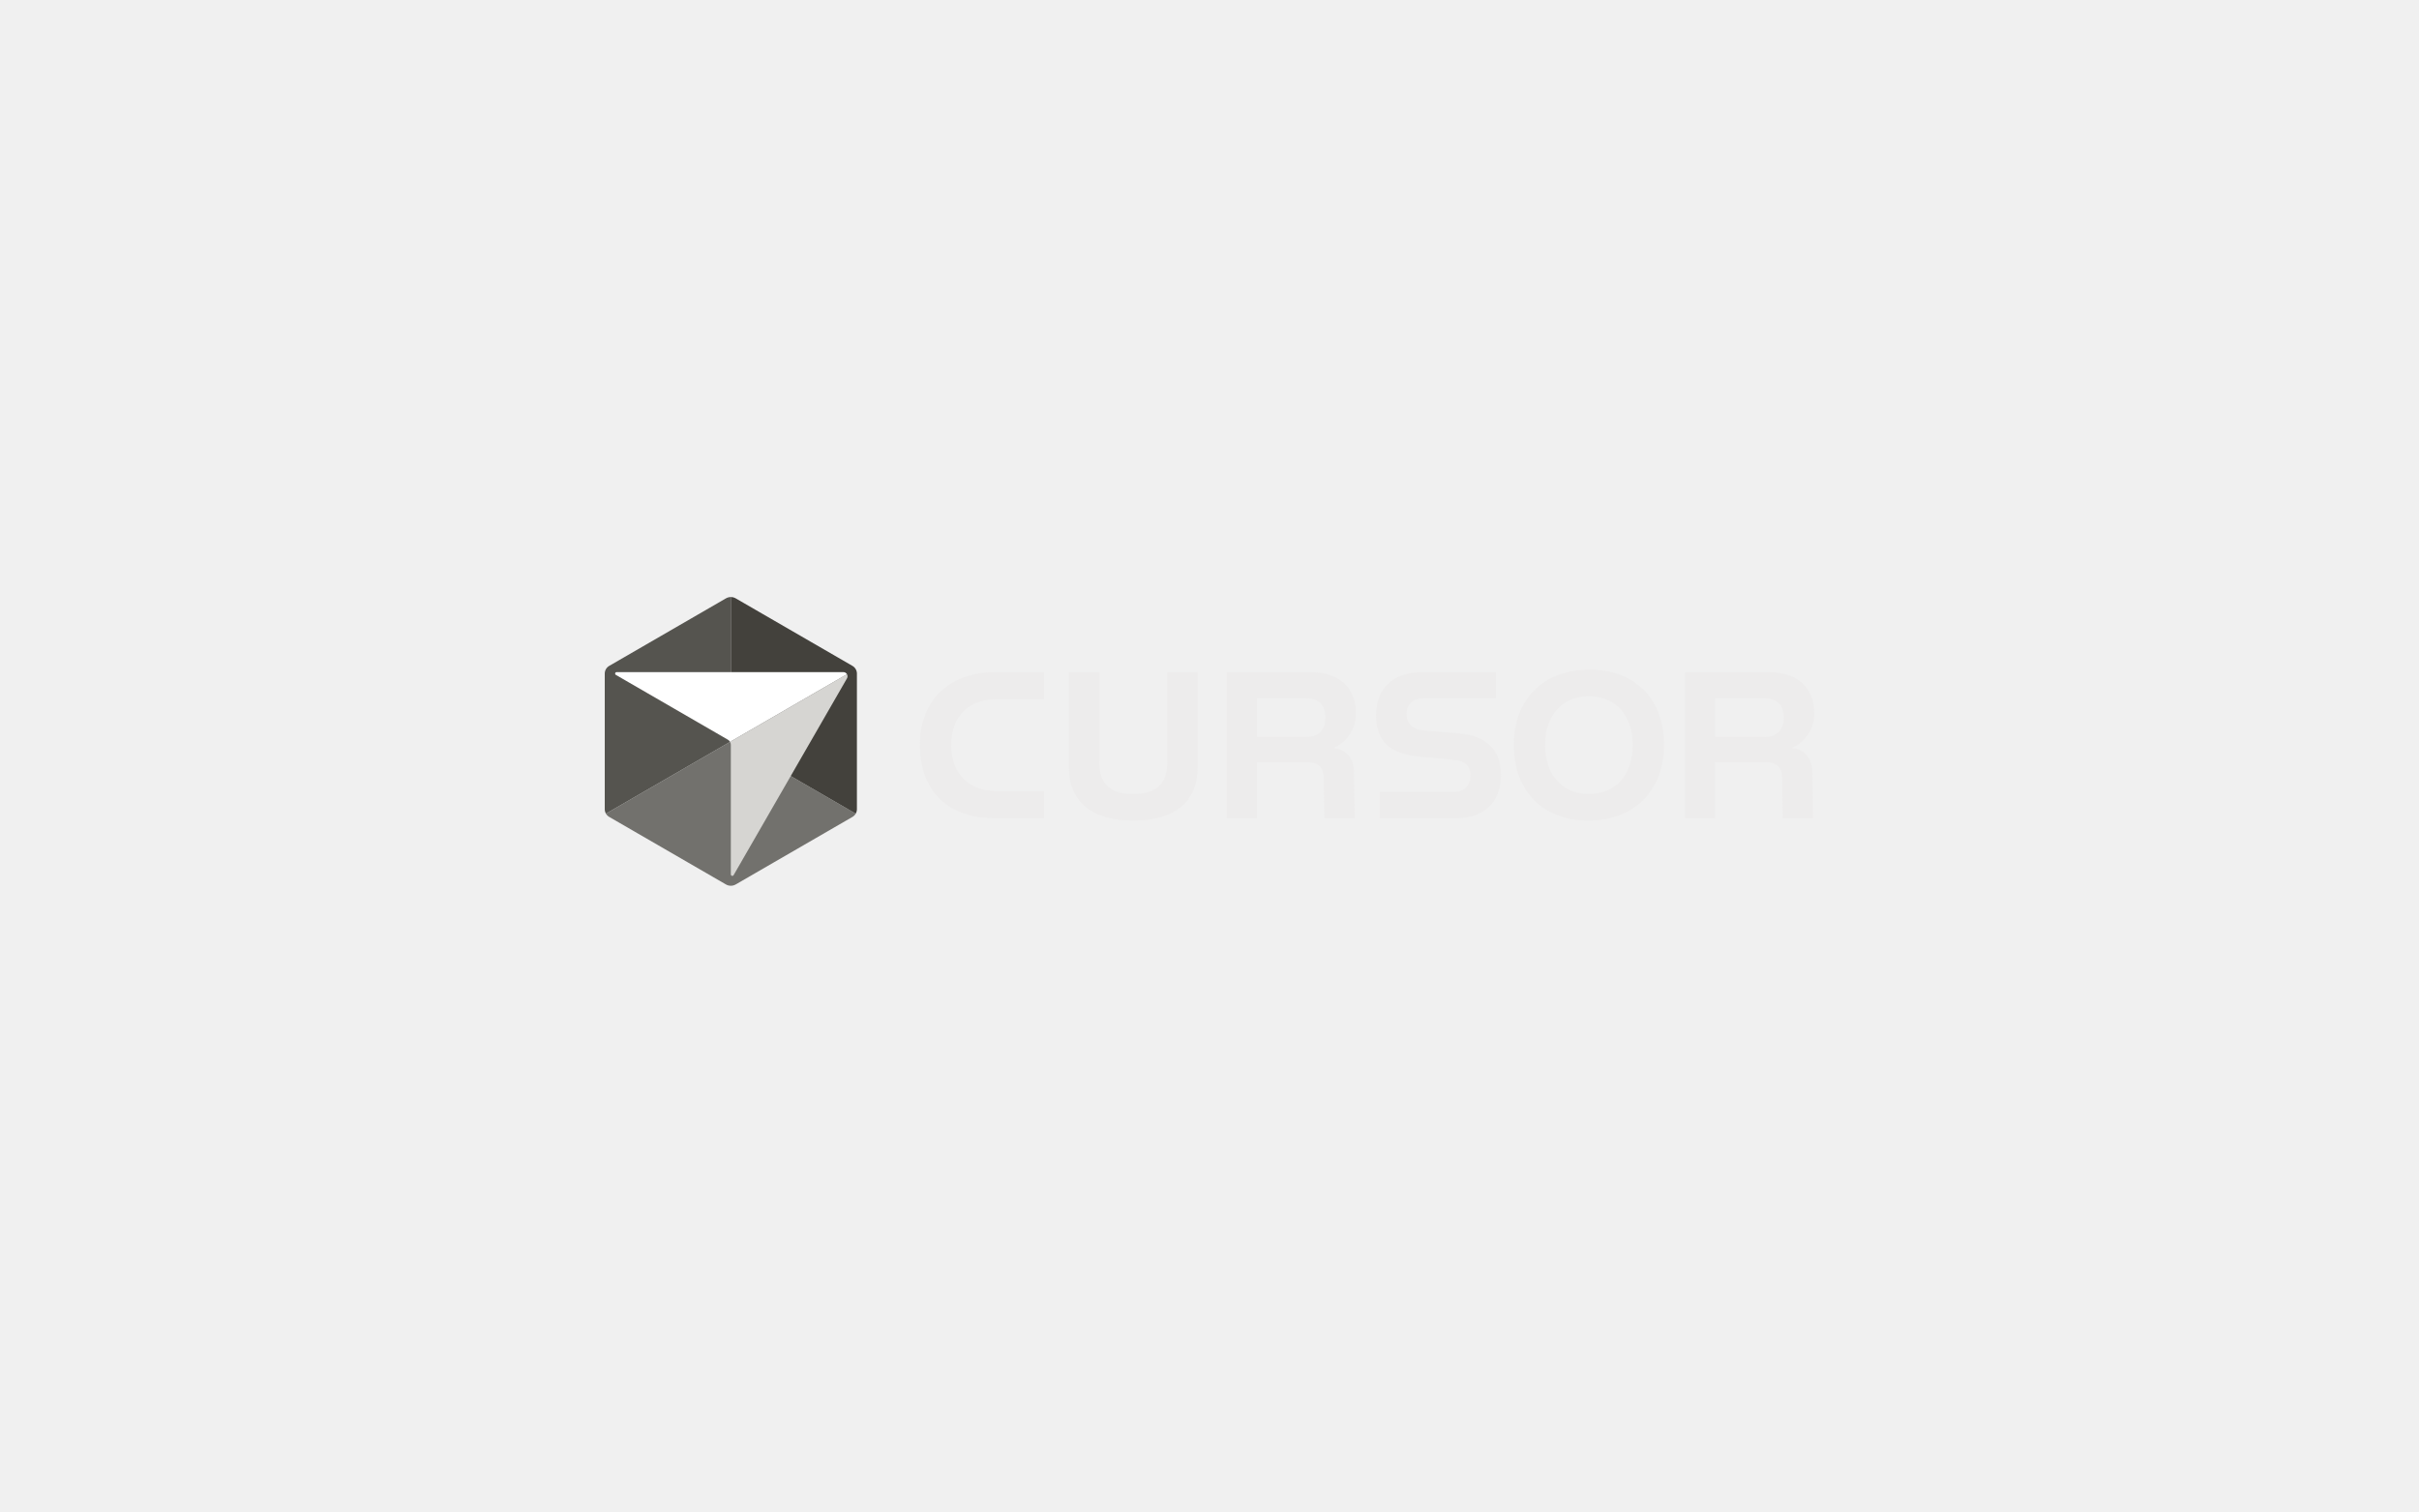
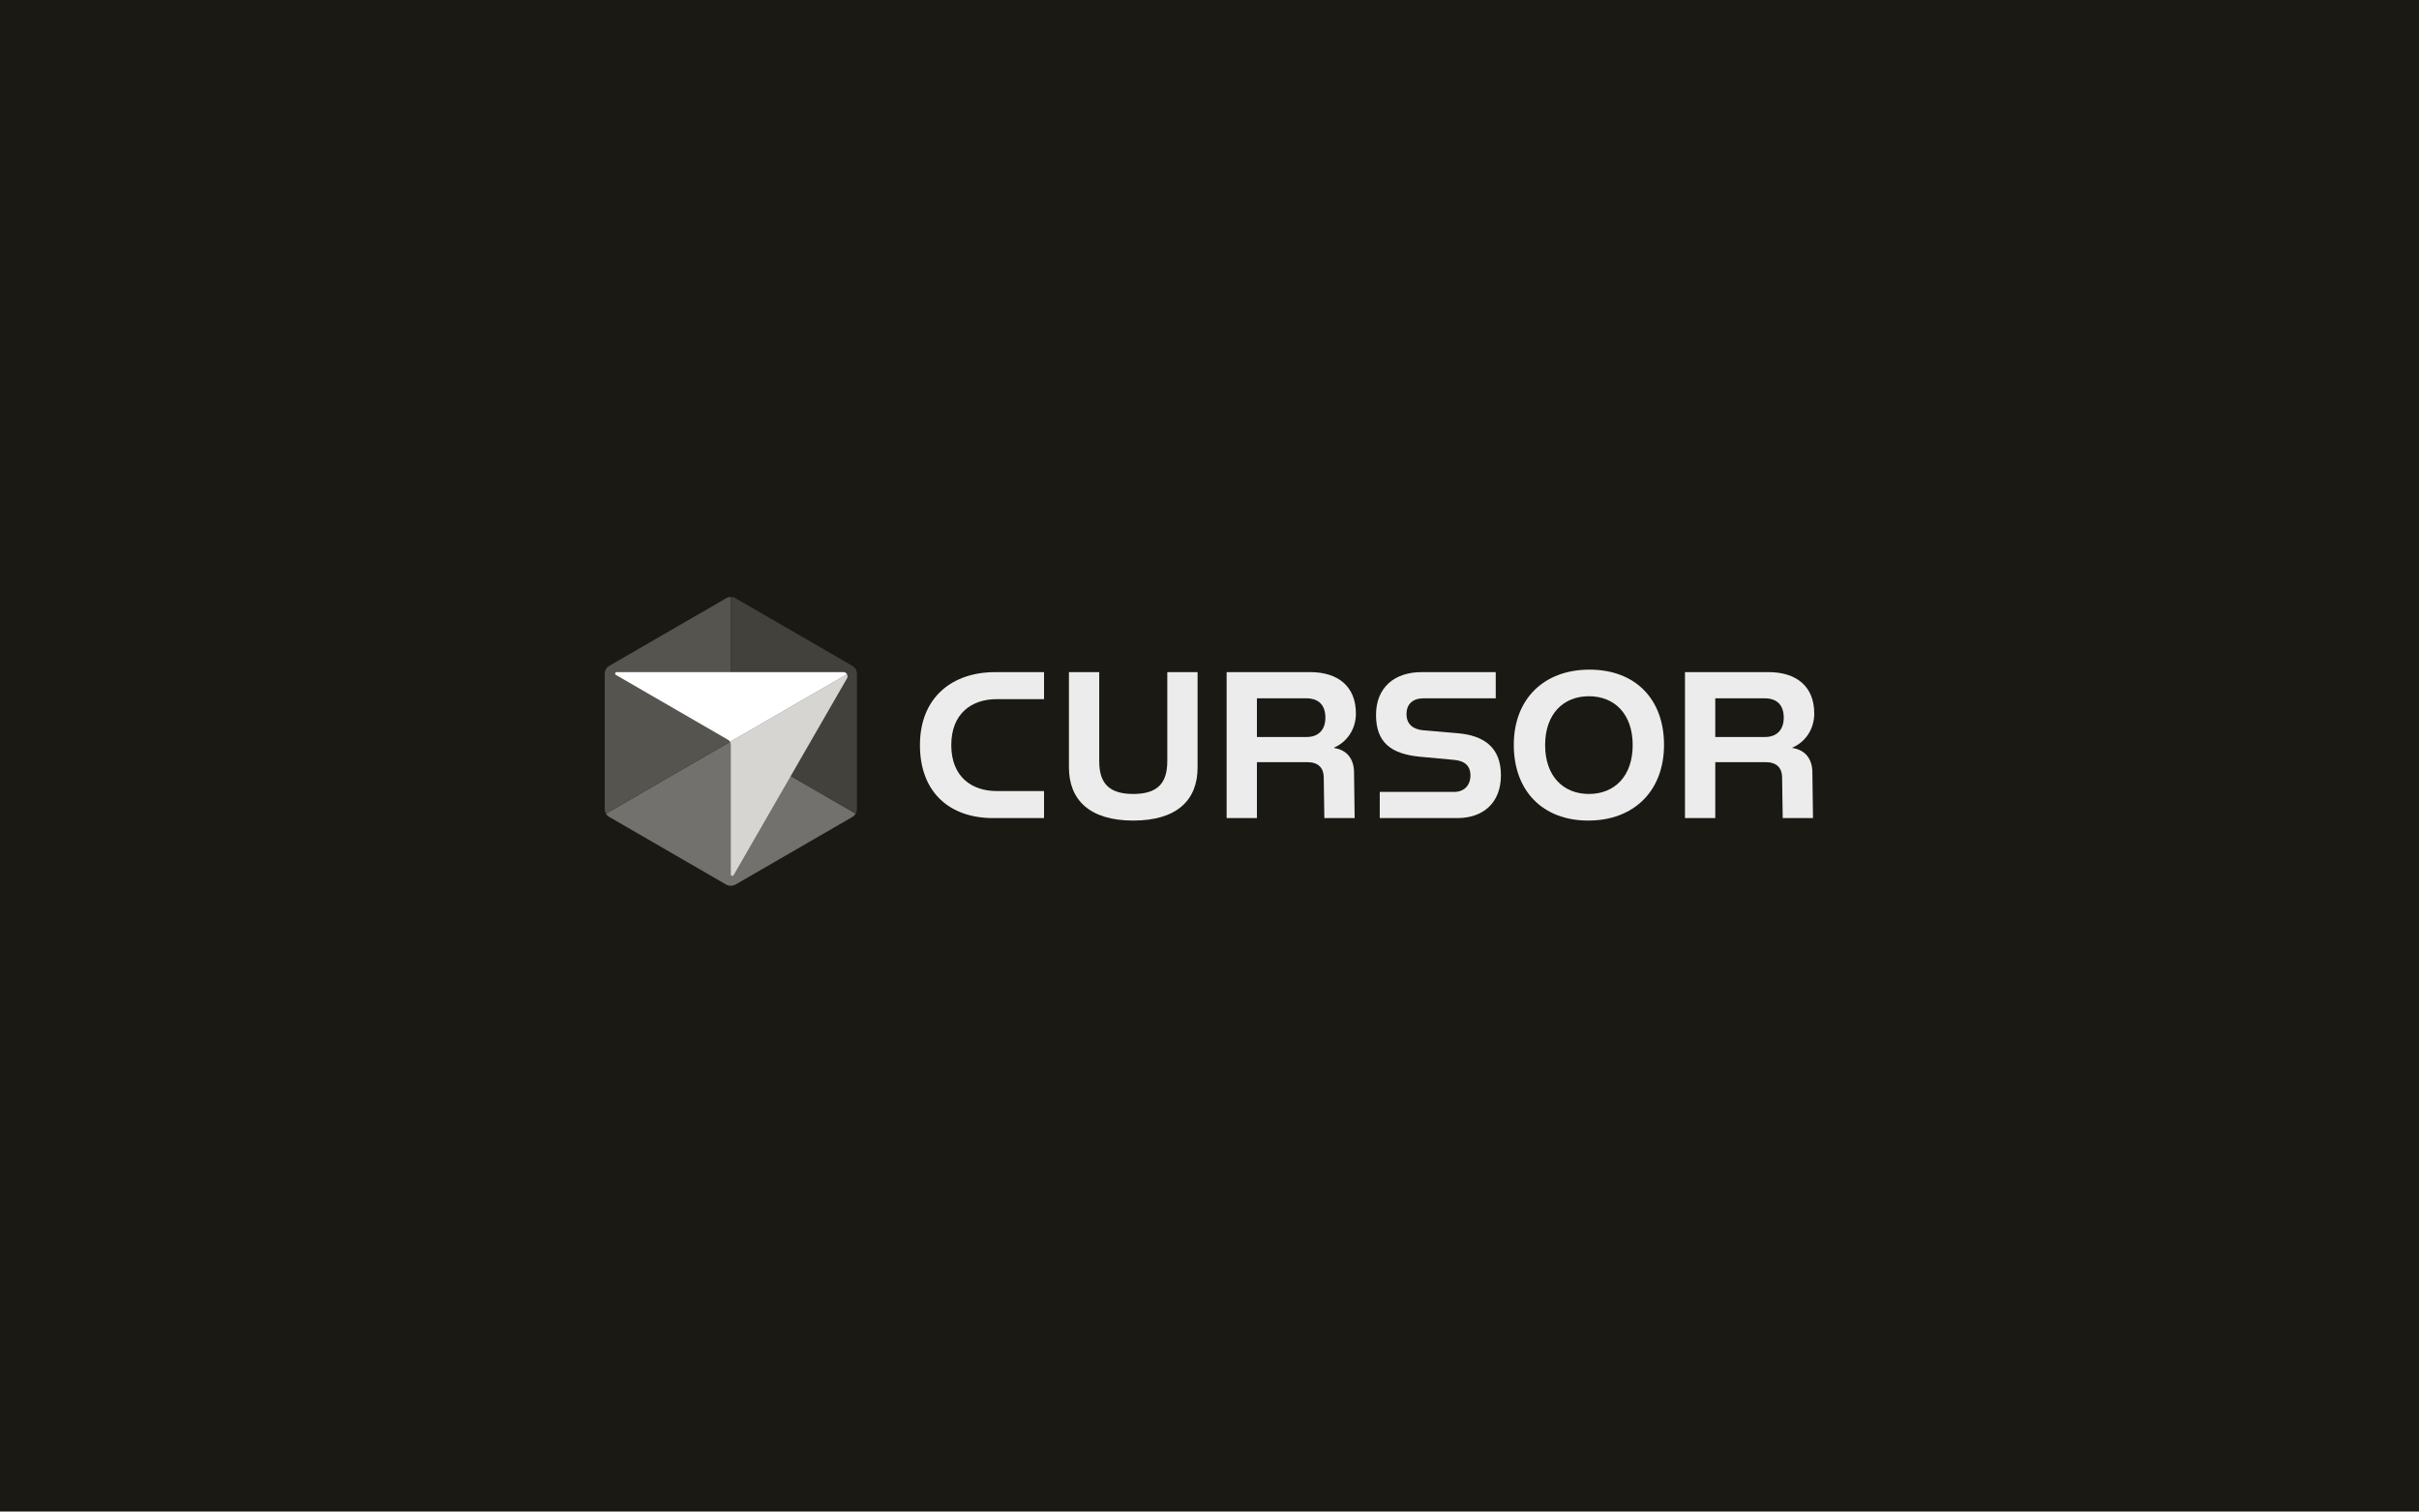
<svg xmlns="http://www.w3.org/2000/svg" fill="none" viewBox="0 0 1600 1000" height="1000" width="1600">
+   <rect fill="#1B1913" height="1000" width="1600" />
  <g clip-path="url(#clip0_1426_1746)">
    <path fill="#72716D" d="M483.395 490.5L566 538.297C565.493 539.178 564.757 539.93 563.845 540.456L486.636 585.13C484.632 586.29 482.159 586.29 480.154 585.13L402.945 540.456C402.034 539.93 401.297 539.178 400.79 538.297L483.395 490.5Z" />
    <path fill="#55544F" d="M483.395 395V490.5L400.79 538.297C400.282 537.416 400 536.398 400 535.346V445.654C400 443.545 401.122 441.6 402.945 440.544L480.15 395.87C481.154 395.29 482.273 395 483.391 395H483.395Z" />
    <path fill="#43413C" d="M565.996 442.703C565.489 441.822 564.752 441.07 563.841 440.544L486.632 395.87C485.632 395.29 484.513 395 483.395 395V490.5L566 538.297C566.507 537.416 566.789 536.398 566.789 535.346V445.654C566.789 444.598 566.511 443.588 566 442.703H565.996Z" />
    <path fill="#D6D5D2" d="M560.218 446.049C560.686 446.858 560.751 447.896 560.218 448.82L485.235 578.974C484.732 579.855 483.392 579.493 483.392 578.479V492.713C483.392 492.029 483.209 491.37 482.877 490.794L560.215 446.045H560.218V446.049Z" />
    <path fill="white" d="M560.218 446.049L482.88 490.797C482.552 490.224 482.073 489.737 481.48 489.394L407.369 446.511C406.49 446.006 406.851 444.663 407.862 444.663H557.824C558.889 444.663 559.754 445.239 560.218 446.049Z" />
    <path fill="#EDECEC" d="M658.164 444.669H690.554V462.551H659.261C642.38 462.551 629.204 472.317 629.204 492.949C629.204 513.582 642.38 523.348 659.261 523.348H690.554V541.23H656.792C628.518 541.23 608.481 524.587 608.481 492.953C608.481 461.319 629.89 444.677 658.164 444.677V444.669Z" />
    <path fill="#EDECEC" d="M707.024 444.669H727.061V503.676C727.061 518.391 733.786 525.271 749.571 525.271C765.355 525.271 772.08 518.395 772.08 503.676V444.669H792.117V507.801C792.117 529.257 778.53 542.877 749.571 542.877C720.611 542.877 707.024 529.121 707.024 507.665V444.669Z" />
    <path fill="#EDECEC" d="M896.831 472.042C896.831 482.771 890.656 491.023 882.419 494.6V494.876C891.067 496.115 895.459 502.304 895.595 510.695L896.006 541.23H875.969L875.558 513.997C875.422 507.945 871.852 504.231 864.716 504.231H831.365V541.23H811.328V444.669H866.639C884.756 444.669 896.831 453.884 896.831 472.042ZM876.655 474.792C876.655 466.541 872.263 462 864.03 462H831.365V487.581H864.302C871.849 487.581 876.655 483.043 876.655 474.788V474.792Z" />
    <path fill="#EDECEC" d="M972.586 513.03C972.586 506.154 968.194 503.264 961.608 502.716L939.373 500.653C920.159 498.866 910.139 491.298 910.139 473.005C910.139 454.712 922.492 444.669 940.195 444.669H989.327V462H941.568C934.706 462 930.315 465.577 930.315 472.453C930.315 479.33 934.842 482.632 941.707 483.183L964.352 485.11C981.509 486.621 992.762 494.464 992.762 512.894C992.762 531.324 980.823 541.23 963.941 541.23H912.612V523.899H962.019C968.469 523.899 972.586 519.498 972.586 513.034V513.03Z" />
    <path fill="#EDECEC" d="M1051.37 443.019C1081.56 443.019 1100.64 462.412 1100.64 492.81C1100.64 523.208 1080.74 542.877 1050.54 542.877C1020.35 542.877 1001.27 523.208 1001.27 492.81C1001.27 462.412 1021.17 443.019 1051.37 443.019ZM1079.91 492.95C1079.91 472.593 1068.11 460.628 1050.95 460.628C1033.8 460.628 1021.99 472.593 1021.99 492.95C1021.99 513.306 1033.8 525.271 1050.95 525.271C1068.11 525.271 1079.91 513.306 1079.91 492.95Z" />
    <path fill="#EDECEC" d="M1200 472.042C1200 482.771 1193.82 491.023 1185.59 494.6V494.876C1194.24 496.115 1198.63 502.304 1198.76 510.695L1199.17 541.23H1179.14L1178.73 513.997C1178.59 507.945 1175.02 504.231 1167.88 504.231H1134.53V541.23H1114.5V444.669H1169.81C1187.92 444.669 1200 453.884 1200 472.042ZM1179.82 474.792C1179.82 466.541 1175.43 462 1167.2 462H1134.53V487.581H1167.47C1175.02 487.581 1179.82 483.043 1179.82 474.788V474.792Z" />
  </g>
  <defs>
    <clipPath id="clip0_1426_1746">
      <rect transform="translate(400 395)" fill="white" height="191" width="800" />
    </clipPath>
  </defs>
</svg>
